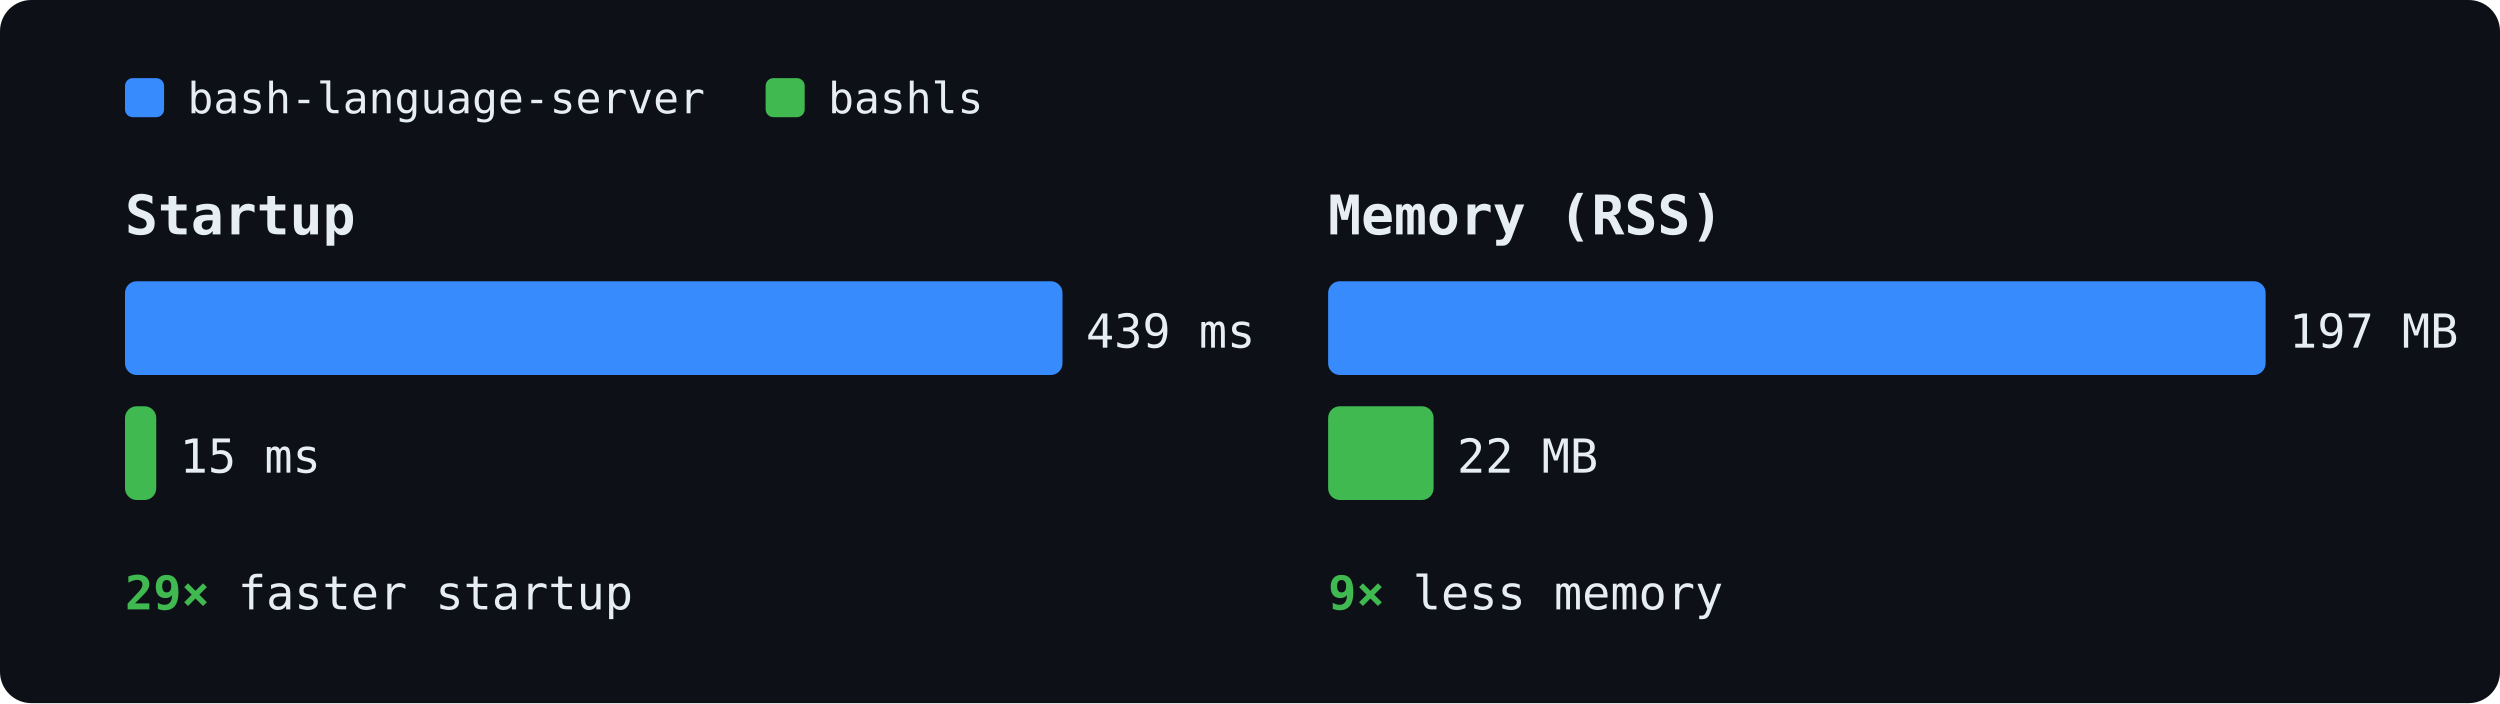
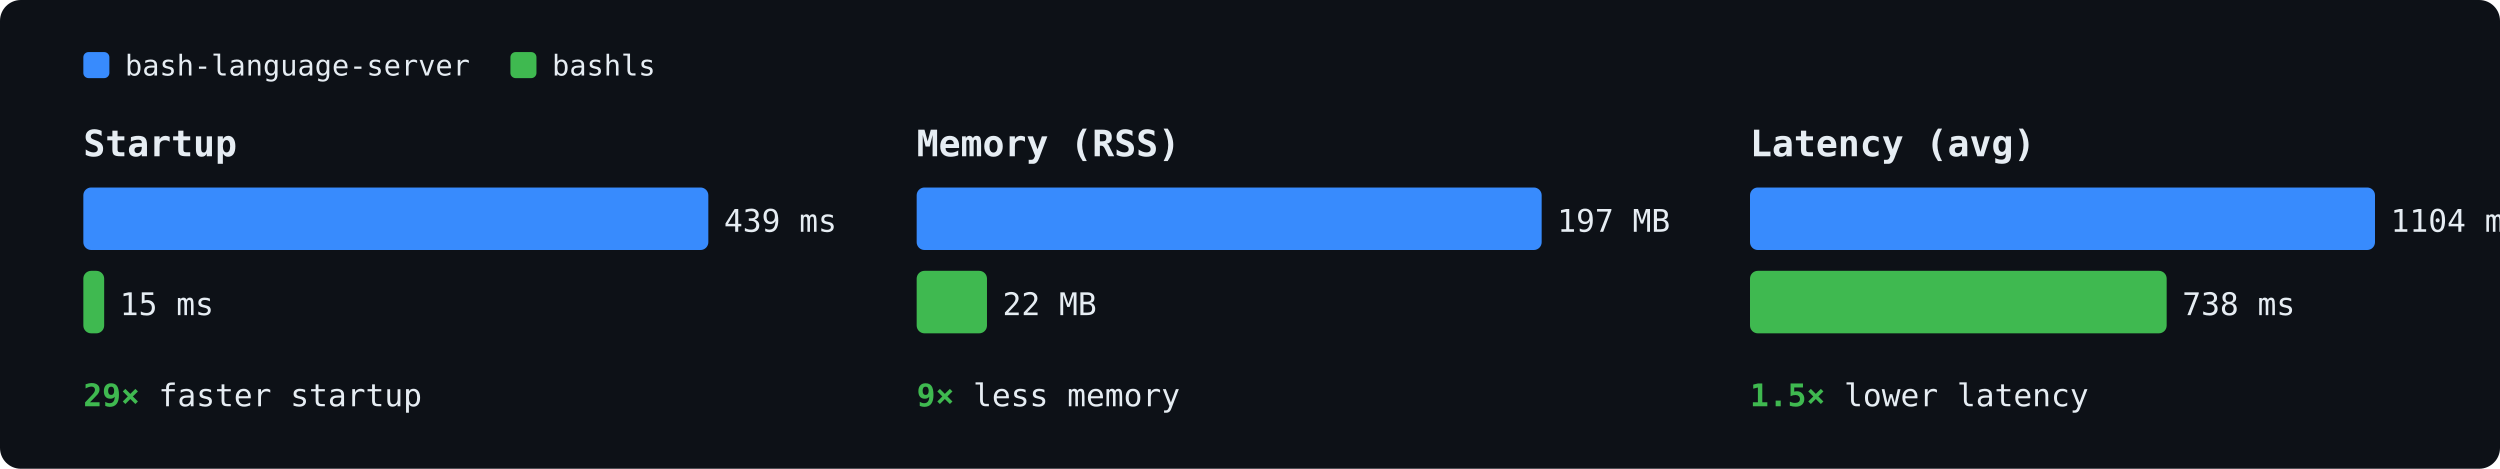
- <svg xmlns="http://www.w3.org/2000/svg" width="640" height="180" font-family="ui-monospace,SFMono-Regular,Menlo,Monaco,Consolas,monospace" font-size="13">
-   <rect width="640" height="180" fill="#0d1117" rx="8" />
+ <svg xmlns="http://www.w3.org/2000/svg" width="960" height="180" font-family="ui-monospace,SFMono-Regular,Menlo,Monaco,Consolas,monospace" font-size="13">
+   <rect width="960" height="180" fill="#0d1117" rx="8" />
  <rect x="32" y="20" width="10" height="10" fill="#388bfd" rx="2" />
  <text x="48" y="29" fill="#e6edf3" font-size="11">bash-language-server</text>
  <rect x="196" y="20" width="10" height="10" fill="#3fb950" rx="2" />
  <text x="212" y="29" fill="#e6edf3" font-size="11">bashls</text>
  <text x="32" y="60" fill="#e6edf3" font-size="14" font-weight="600">Startup</text>
  <rect x="32" y="72" width="240" height="24" fill="#388bfd" rx="3" />
  <text x="278" y="89" fill="#e6edf3" font-size="12">439 ms</text>
  <rect x="32" y="104" width="8" height="24" fill="#3fb950" rx="3" />
  <text x="46" y="121" fill="#e6edf3" font-size="12">15 ms</text>
  <text x="32" y="156" fill="#e6edf3" font-size="12">
    <tspan font-weight="600" fill="#3fb950">29×</tspan> faster startup</text>
-   <text x="340" y="60" fill="#e6edf3" font-size="14" font-weight="600">Memory (RSS)</text>
-   <rect x="340" y="72" width="240" height="24" fill="#388bfd" rx="3" />
-   <text x="586" y="89" fill="#e6edf3" font-size="12">197 MB</text>
-   <rect x="340" y="104" width="27" height="24" fill="#3fb950" rx="3" />
-   <text x="373" y="121" fill="#e6edf3" font-size="12">22 MB</text>
-   <text x="340" y="156" fill="#e6edf3" font-size="12">
+   <text x="352" y="60" fill="#e6edf3" font-size="14" font-weight="600">Memory (RSS)</text>
+   <rect x="352" y="72" width="240" height="24" fill="#388bfd" rx="3" />
+   <text x="598" y="89" fill="#e6edf3" font-size="12">197 MB</text>
+   <rect x="352" y="104" width="27" height="24" fill="#3fb950" rx="3" />
+   <text x="385" y="121" fill="#e6edf3" font-size="12">22 MB</text>
+   <text x="352" y="156" fill="#e6edf3" font-size="12">
    <tspan font-weight="600" fill="#3fb950">9×</tspan> less memory</text>
+   <text x="672" y="60" fill="#e6edf3" font-size="14" font-weight="600">Latency (avg)</text>
+   <rect x="672" y="72" width="240" height="24" fill="#388bfd" rx="3" />
+   <text x="918" y="89" fill="#e6edf3" font-size="12">1104 ms</text>
+   <rect x="672" y="104" width="160" height="24" fill="#3fb950" rx="3" />
+   <text x="838" y="121" fill="#e6edf3" font-size="12">738 ms</text>
+   <text x="672" y="156" fill="#e6edf3" font-size="12">
+     <tspan font-weight="600" fill="#3fb950">1.5×</tspan> lower latency</text>
</svg>
